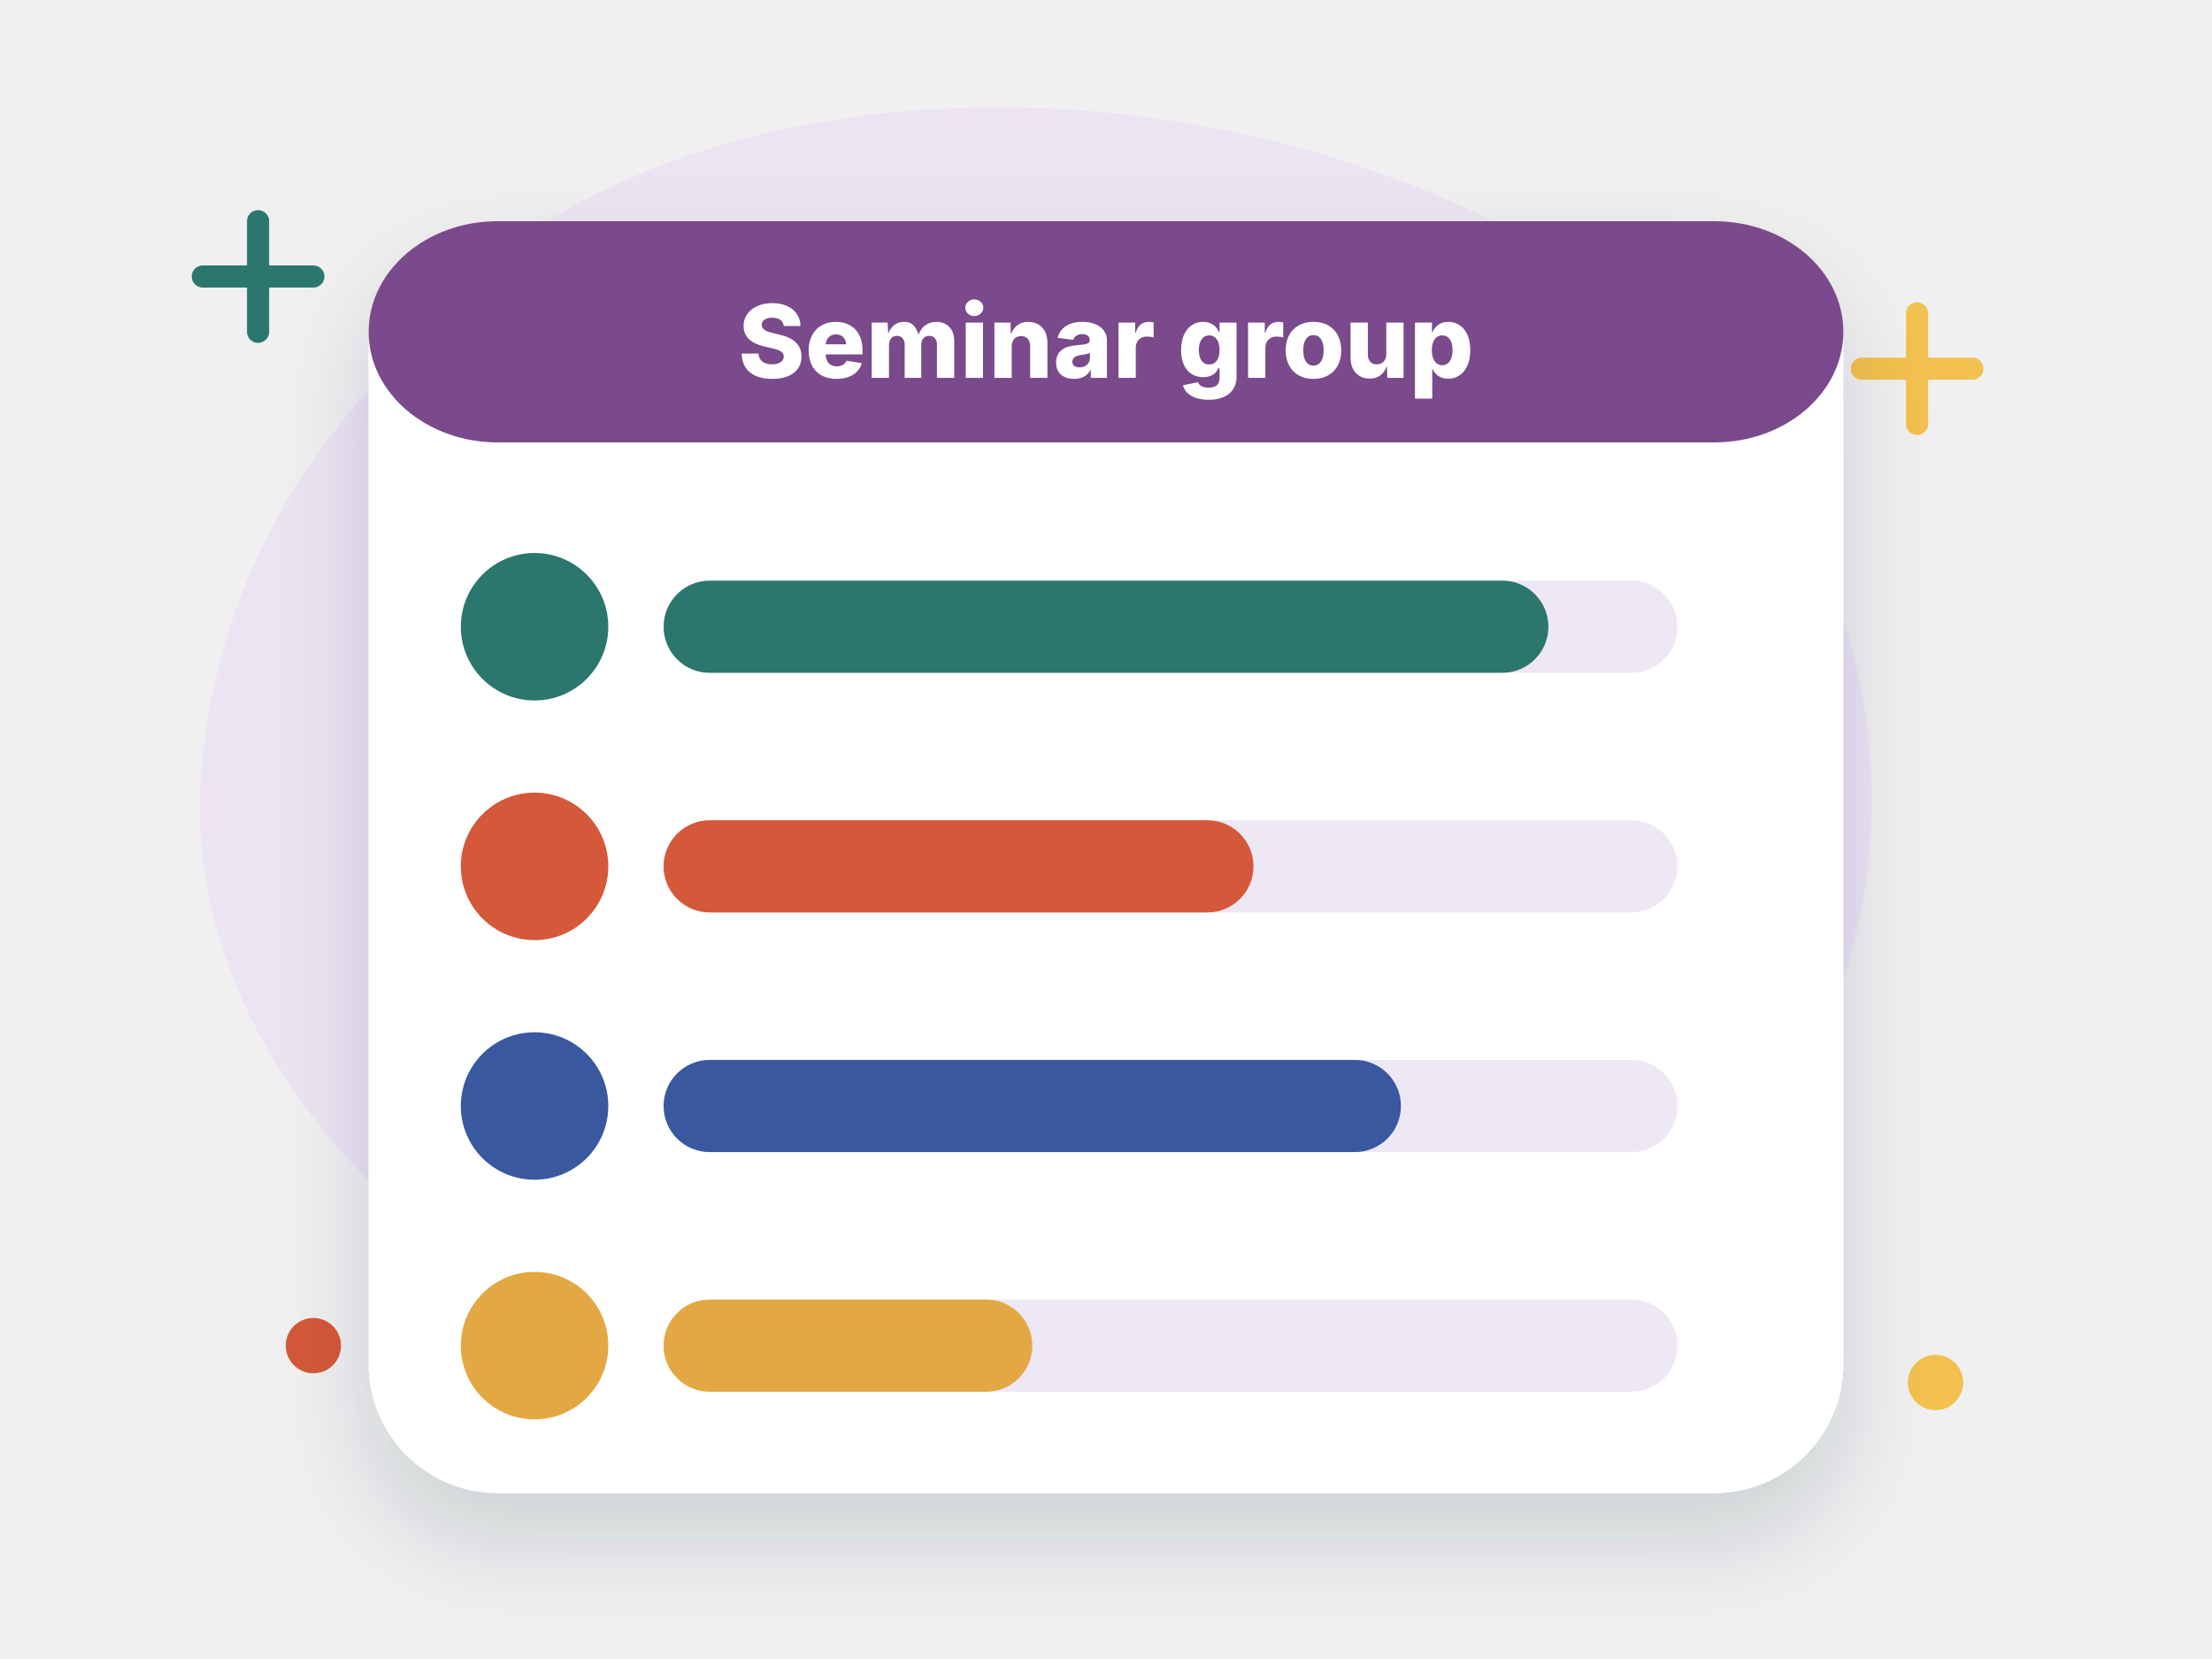
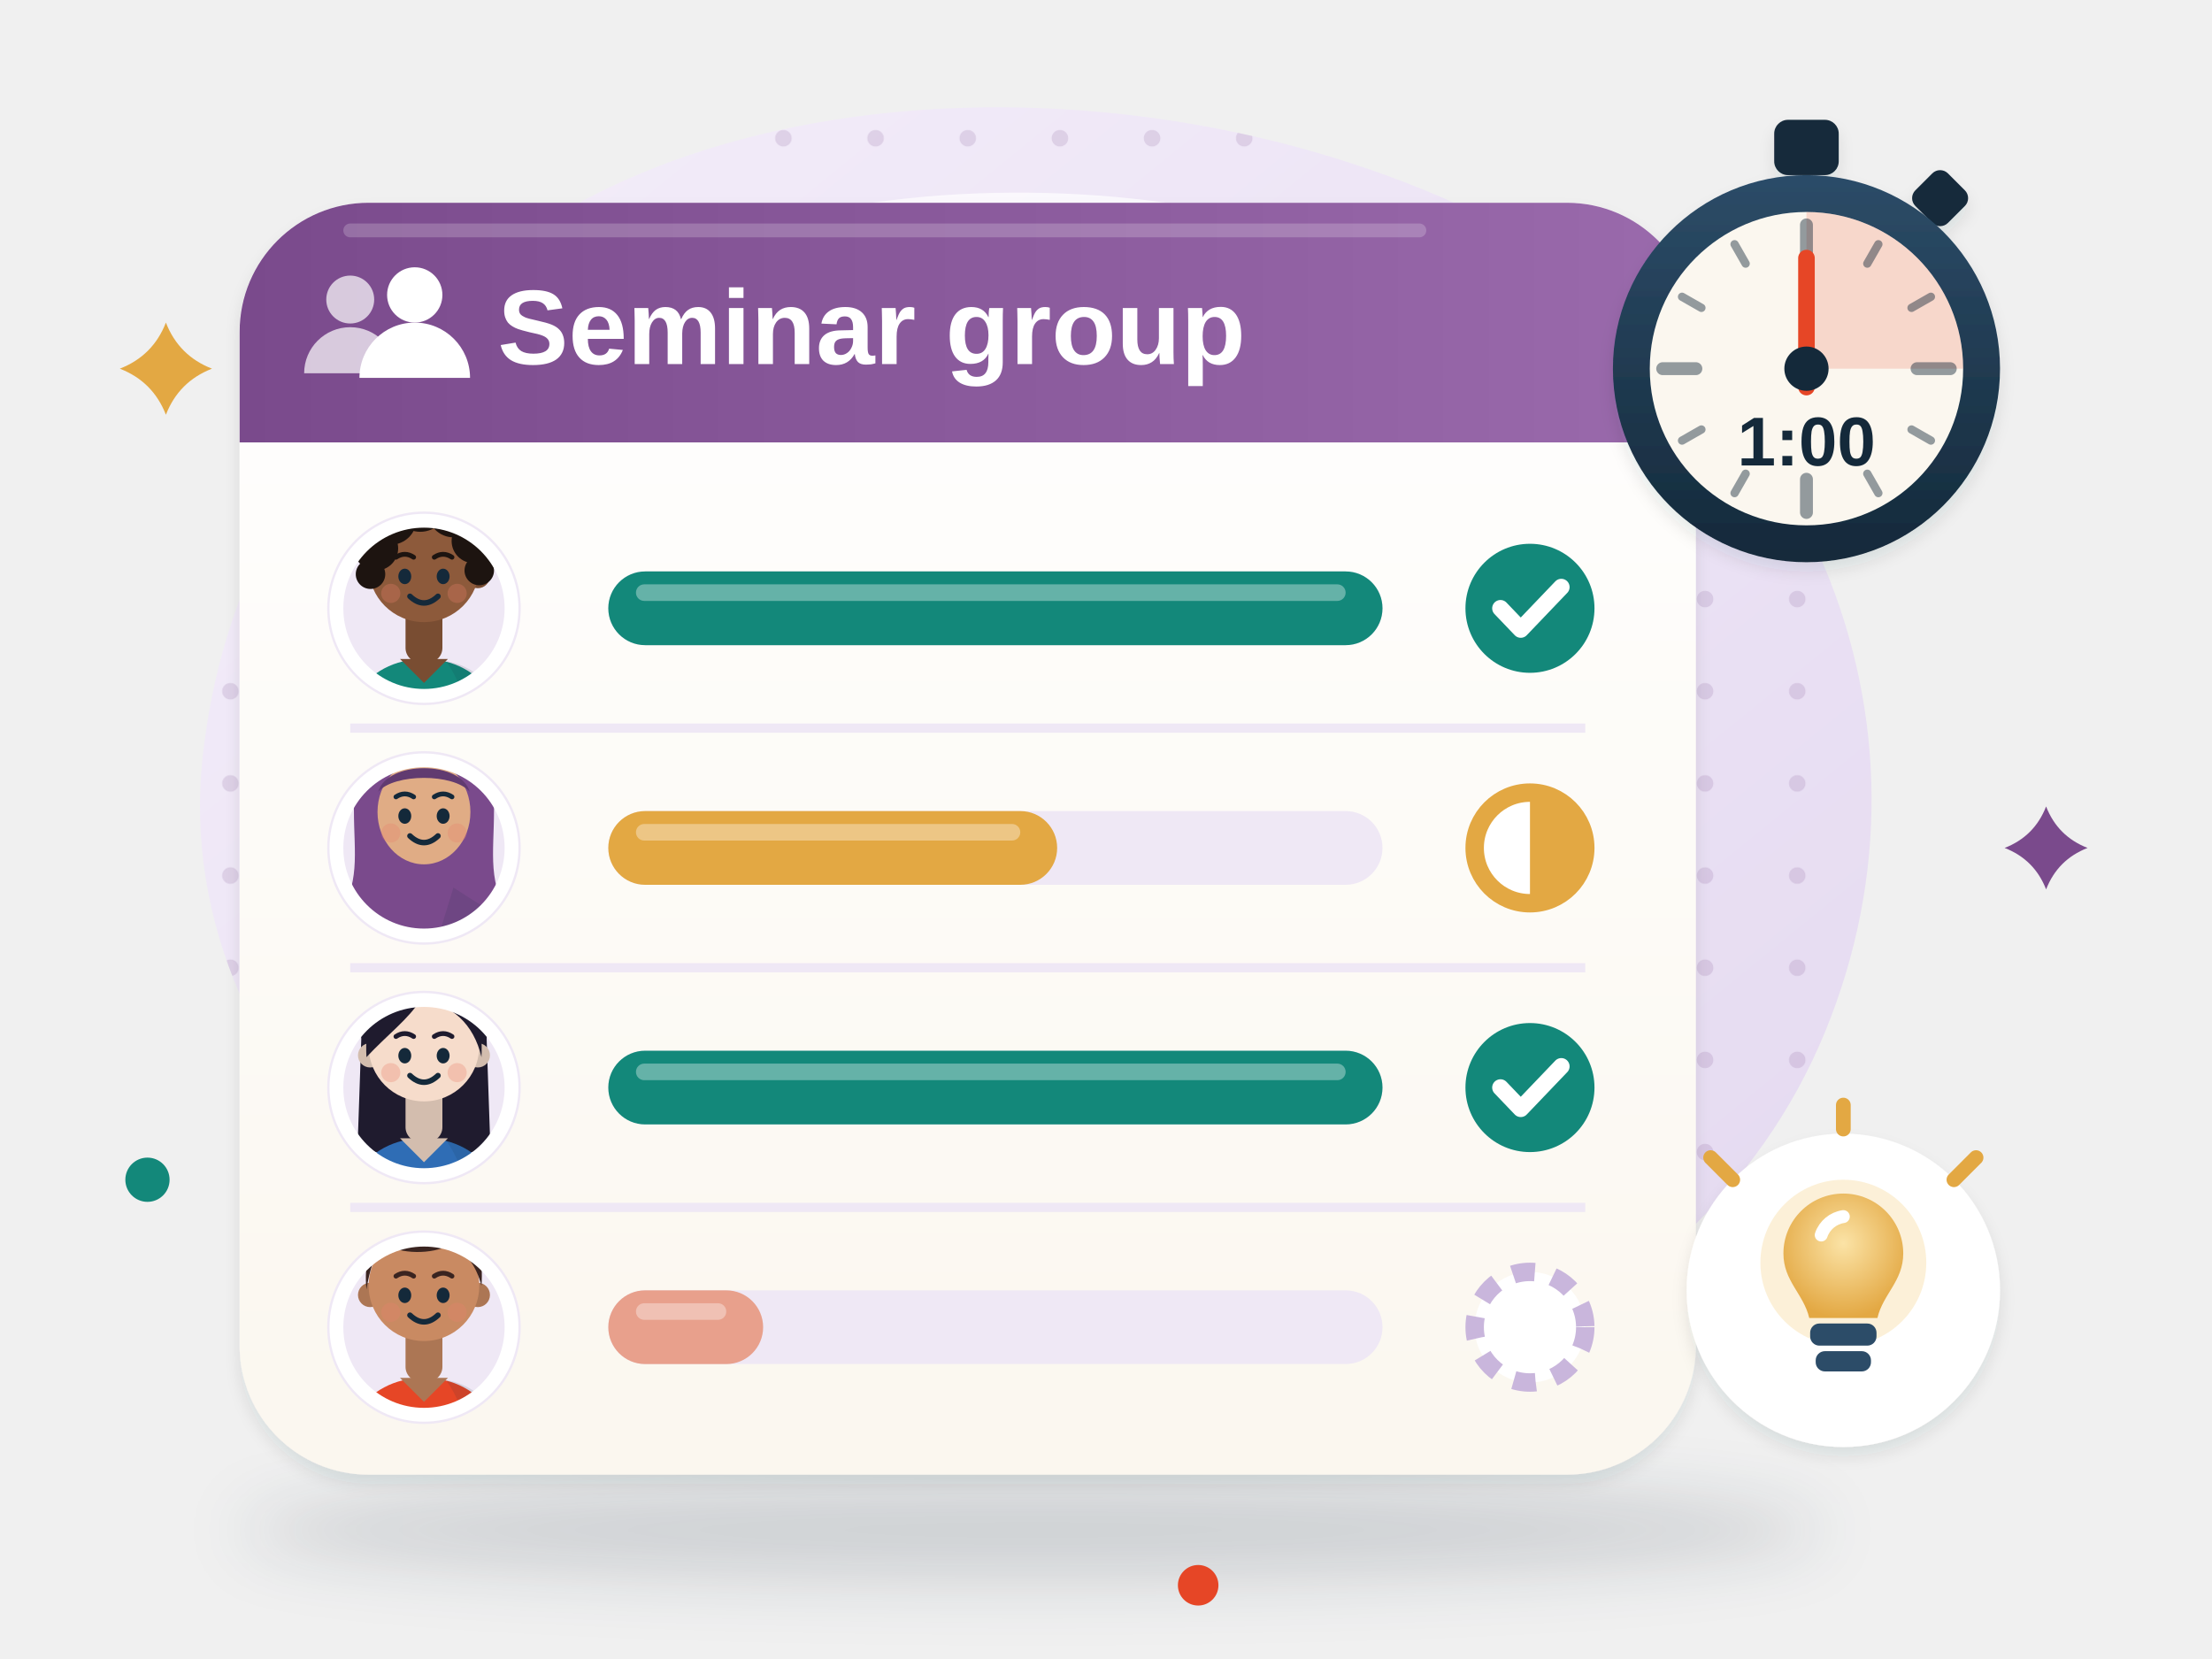
- <svg xmlns="http://www.w3.org/2000/svg" viewBox="0 0 240 180" fill="none" role="img" aria-label="A group chat with progress bars">
-   <style>.fl{animation:fl 5s ease-in-out infinite;transform-box:fill-box;transform-origin:center}.f2{animation-delay:-1.7s}.f3{animation-delay:-3.3s}
- .tw{animation:tw 2.8s ease-in-out infinite;transform-box:fill-box;transform-origin:center}.t2{animation-delay:-1.4s}.t3{animation-delay:-.7s}
- .sp{animation:sp 12s linear infinite;transform-box:fill-box;transform-origin:center}.pu{animation:pu 2.4s ease-in-out infinite;transform-box:fill-box;transform-origin:center}
- .dr{stroke-dasharray:6 8;animation:dr 1.6s linear infinite}.bl{animation:bl 4s infinite;transform-box:fill-box;transform-origin:center}
- .sw{animation:sw 3s ease-in-out infinite;transform-box:fill-box;transform-origin:bottom center}.wv{animation:wv 2.6s ease-out infinite;opacity:0;transform-box:fill-box;transform-origin:center}.w2{animation-delay:.85s}.w3{animation-delay:1.7s}
- .bar{animation:bar 1.4s ease-in-out infinite;transform-box:fill-box;transform-origin:bottom}.b2{animation-delay:-.4s}.b3{animation-delay:-.8s}.b4{animation-delay:-1.1s}
- .pb{animation:pb 6s ease-in-out infinite;transform-box:fill-box;transform-origin:left}.wr{stroke-dasharray:240;animation:wr 5s ease-in-out infinite}
- @keyframes fl{0%,100%{transform:translateY(0)}50%{transform:translateY(-6px)}}@keyframes tw{0%,100%{opacity:.3;transform:scale(.7)}50%{opacity:1;transform:scale(1.05)}}
- @keyframes sp{to{transform:rotate(360deg)}}@keyframes pu{0%,100%{transform:scale(1)}15%{transform:scale(1.1)}30%{transform:scale(1)}}
- @keyframes dr{to{stroke-dashoffset:-28}}@keyframes bl{0%,92%,100%{transform:scaleY(1)}95%{transform:scaleY(.1)}}@keyframes sw{50%{transform:rotate(5deg)}}
- @keyframes wv{0%{opacity:0;transform:scale(.6)}30%{opacity:.9}100%{opacity:0;transform:scale(1.4)}}@keyframes bar{0%,100%{transform:scaleY(.4)}50%{transform:scaleY(1)}}
- @keyframes pb{0%{transform:scaleX(.08)}60%,100%{transform:scaleX(1)}}@keyframes wr{0%{stroke-dashoffset:240}50%,100%{stroke-dashoffset:0}}
- @media (prefers-reduced-motion:reduce){*{animation:none!important}.wv{opacity:.6}}</style>
+ <svg xmlns="http://www.w3.org/2000/svg" viewBox="0 0 240 180" fill="none" role="img" aria-label="A Seminar group progress card: four students each with a progress bar marked done, started or not yet, a one-minute stopwatch for each update and a light bulb for solving problems together">
+   <style>
+ .fl{animation:fl 5.5s ease-in-out infinite}.f2{animation-delay:-1.8s}.f3{animation-delay:-3.6s}
+ .tw{animation:tw 3s ease-in-out infinite;transform-box:fill-box;transform-origin:center}.t2{animation-delay:-1s}.t3{animation-delay:-2s}
+ .bl{animation:bl 4.6s infinite;transform-box:fill-box;transform-origin:center}.b2{animation-delay:-1.9s}.b3{animation-delay:-3.1s}
+ .sw{animation:sw 3.4s ease-in-out infinite;transform-box:fill-box;transform-origin:bottom center}
+ .wv{animation:wv 2.4s ease-in-out infinite;transform-box:fill-box;transform-origin:20% 90%}
+ .pu{animation:pu 2.6s ease-out infinite;transform-box:fill-box;transform-origin:center}
+ .st{animation:st 3s ease-in-out infinite}.s2{animation-delay:-1.5s}
+ .pb{animation:pb 6s ease-in-out infinite;transform-box:fill-box;transform-origin:left center}.p2{animation-delay:-.6s}.p3{animation-delay:-1.2s}.p4{animation-delay:-1.8s}@keyframes pb{0%{transform:scaleX(.1)}55%,100%{transform:scaleX(1)}}.hn{animation:hn 6s linear infinite;transform-box:view-box;transform-origin:196px 40px}@keyframes hn{0%{transform:rotate(0)}75%,100%{transform:rotate(90deg)}}
+ @keyframes fl{50%{transform:translateY(-4px)}}
+ @keyframes tw{0%,100%{opacity:.35;transform:scale(.65)}50%{opacity:1;transform:scale(1.05)}}
+ @keyframes bl{0%,93%,100%{transform:scaleY(1)}96%{transform:scaleY(.1)}}
+ @keyframes sw{0%,100%{transform:rotate(-2deg)}50%{transform:rotate(2deg)}}
+ @keyframes wv{0%,100%{transform:rotate(0)}50%{transform:rotate(-9deg)}}
+ @keyframes pu{0%{opacity:.7;transform:scale(.6)}100%{opacity:0;transform:scale(1.6)}}
+ @keyframes st{0%{opacity:0;transform:translateY(3px)}40%{opacity:.7}100%{opacity:0;transform:translateY(-7px)}}
+ @media (prefers-reduced-motion: reduce) { * { animation: none !important; } }
+ </style>
  <defs>
-     <filter id="s" x="-30%" y="-30%" width="160%" height="170%">
-       <feDropShadow dx="0" dy="5" stdDeviation="5" flood-color="#14293a" flood-opacity=".16" />
+     <linearGradient id="i3-bg" x1="0" y1="0" x2="1" y2="1">
+       <stop offset="0" stop-color="#f4eefa" />
+       <stop offset="1" stop-color="#e4d9f0" />
+     </linearGradient>
+     <pattern id="i3-dots" width="10" height="10" patternUnits="userSpaceOnUse">
+       <circle cx="5" cy="5" r=".9" fill="#7a4a8c" opacity=".16" />
+     </pattern>
+     <filter id="i3-sh" x="-30%" y="-30%" width="160%" height="170%">
+       <feDropShadow dx="0" dy="4" stdDeviation="4" flood-color="#14293a" flood-opacity=".16" />
+       <feDropShadow dx="0" dy="1" stdDeviation=".8" flood-color="#14293a" flood-opacity=".1" />
    </filter>
-     <linearGradient id="gl" x1="0" y1="0" x2="0" y2="1">
-       <stop offset="0" stop-color="#fff" stop-opacity=".55" />
-       <stop offset="1" stop-color="#fff" stop-opacity="0" />
-     </linearGradient>
+     <filter id="i3-blur" x="-20%" y="-200%" width="140%" height="500%">
+       <feGaussianBlur stdDeviation="3.5" />
+     </filter>
+     <linearGradient id="i3-hd" x1="0" y1="0" x2="1" y2="0">
+       <stop offset="0" stop-color="#7a4a8c" />
+       <stop offset="1" stop-color="#9a6aac" />
+     </linearGradient>
+     <linearGradient id="i3-card" x1="0" y1="0" x2="0" y2="1">
+       <stop offset="0" stop-color="#fff" />
+       <stop offset="1" stop-color="#fbf7ef" />
+     </linearGradient>
+     <linearGradient id="i3-sw" x1="0" y1="0" x2="0" y2="1">
+       <stop offset="0" stop-color="#2c4c68" />
+       <stop offset="1" stop-color="#14293a" />
+     </linearGradient>
+     <radialGradient id="i3-bulb" cx=".5" cy=".4" r=".6">
+       <stop offset="0" stop-color="#fbe3a6" />
+       <stop offset="1" stop-color="#e3a843" />
+     </radialGradient>
+     <clipPath id="i3-av">
+       <circle r="9.5" />
+     </clipPath>
  </defs>
-   <path transform="translate(0 0) scale(1 1)" d="M44 38c22-30 78-34 118-14 34 17 50 54 36 88-14 34-56 50-98 44C54 150 18 118 22 82c2-18 10-32 22-44z" fill="#ece4f3" />
-   <path class="tw" d="M22 30h12m-6-6v12" stroke="#2b776e" stroke-width="2.4" stroke-linecap="round" />
-   <circle class="tw t2" cx="210" cy="150" r="3" fill="#f2c14e" />
-   <path class="tw t3" d="M202 40h12m-6-6v12" stroke="#f2c14e" stroke-width="2.4" stroke-linecap="round" />
-   <circle class="tw" cx="34" cy="146" r="3" fill="#d4583a" />
-   <g class="fl" filter="url(#s)">
-     <rect x="40" y="24" width="160" height="138" rx="14" fill="#fff" />
-   </g>
-   <rect x="40" y="24" width="160" height="24" rx="14" fill="#7a4a8c" />
-   <text x="120" y="41" font-family="Inter, Arial, sans-serif" font-size="11" font-weight="800" fill="#fff" text-anchor="middle">Seminar group</text>
-   <circle cx="58" cy="68" r="8" fill="#2b776e" />
-   <rect x="72" y="63" width="110" height="10" rx="5" fill="#eee7f4" />
-   <rect class="pb" x="72" y="63" width="96" height="10" rx="5" fill="#2b776e" style="animation-delay:-0s" />
-   <circle cx="58" cy="94" r="8" fill="#d4583a" />
-   <rect x="72" y="89" width="110" height="10" rx="5" fill="#eee7f4" />
-   <rect class="pb" x="72" y="89" width="64" height="10" rx="5" fill="#d4583a" style="animation-delay:-1s" />
-   <circle cx="58" cy="120" r="8" fill="#3a58a0" />
-   <rect x="72" y="115" width="110" height="10" rx="5" fill="#eee7f4" />
-   <rect class="pb" x="72" y="115" width="80" height="10" rx="5" fill="#3a58a0" style="animation-delay:-2s" />
-   <circle cx="58" cy="146" r="8" fill="#e3a843" />
-   <rect x="72" y="141" width="110" height="10" rx="5" fill="#eee7f4" />
-   <rect class="pb" x="72" y="141" width="40" height="10" rx="5" fill="#e3a843" style="animation-delay:-3s" />
+   <path d="M44 38c22-30 78-34 118-14 34 17 50 54 36 88-14 34-56 50-98 44C54 150 18 118 22 82c2-18 10-32 22-44z" fill="url(#i3-bg)" />
+   <path d="M44 38c22-30 78-34 118-14 34 17 50 54 36 88-14 34-56 50-98 44C54 150 18 118 22 82c2-18 10-32 22-44z" fill="url(#i3-dots)" />
+   <path d="M52 44c20-24 70-28 104-12" stroke="#fff" stroke-opacity=".7" stroke-width="3" stroke-linecap="round" fill="none" />
+   <ellipse cx="112" cy="166" rx="86" ry="5.5" fill="#14293a" opacity=".16" filter="url(#i3-blur)" />
+   <g filter="url(#i3-sh)">
+     <rect x="26" y="22" width="158" height="138" rx="14" fill="url(#i3-card)" />
+   </g>
+   <path d="M26 48V36a14 14 0 0 1 14-14H170a14 14 0 0 1 14 14V48z" fill="url(#i3-hd)" />
+   <path d="M38 25H154" stroke="#fff" stroke-opacity=".2" stroke-width="1.5" stroke-linecap="round" />
+   <circle cx="38" cy="32.5" r="2.6" fill="#fff" opacity=".7" />
+   <path d="M33 40.5a5 5 0 0 1 10 0z" fill="#fff" opacity=".7" />
+   <circle cx="45" cy="32" r="3" fill="#fff" />
+   <path d="M39 41a6 6 0 0 1 12 0z" fill="#fff" />
+   <text x="54" y="39.5" font-family="'Helvetica Neue', Arial, sans-serif" font-size="11.5" font-weight="800" fill="#fff">Seminar group</text>
+   <g transform="translate(46 66)">
+     <circle r="10.5" fill="#efe8f5" />
+     <g clip-path="url(#i3-av)">
+       <g transform="translate(0 -4.5) scale(0.4)">
+         <path d="M-26 64C-26 39-16 25 0 25C16 25 26 39 26 64z" fill="#13887a" />
+         <path d="M6 25.6C18 27.5 26 40 26 64H13C14 46 12 34 6 25.6z" fill="#14293a" opacity=".12" />
+         <path d="M-15 31C-19 36-21 44-21 52" stroke="#fff" stroke-opacity=".25" stroke-width="2" stroke-linecap="round" fill="none" />
+         <rect x="-5" y="9" width="10" height="17" rx="4" fill="#794d32" />
+         <path d="M-6.5 25L0 31.5L6.5 25z" fill="#794d32" />
+         <circle cx="-14.6" cy="2.5" r="3.3" fill="#794d32" />
+         <circle cx="14.6" cy="2.5" r="3.3" fill="#794d32" />
+         <circle r="15" fill="#8d5a3b" />
+         <circle cx="-13" cy="-5" r="6" fill="#1d1410" />
+         <circle cx="-9" cy="-13" r="7" fill="#1d1410" />
+         <circle cx="-1" cy="-17" r="7.5" fill="#1d1410" />
+         <circle cx="8" cy="-15" r="7" fill="#1d1410" />
+         <circle cx="13.5" cy="-7" r="6" fill="#1d1410" />
+         <circle cx="-14.5" cy="2" r="4" fill="#1d1410" />
+         <circle cx="15" cy="1" r="4" fill="#1d1410" />
+         <path d="M-6-14a3 3 0 0 1 5-1M6-13a3 3 0 0 1 4 2" stroke="#17100c" stroke-width="1.2" fill="none" stroke-linecap="round" />
+         <g class="bl">
+           <ellipse cx="-5.2" cy="2.6" rx="1.75" ry="2.1" fill="#14293a" />
+           <ellipse cx="5.2" cy="2.6" rx="1.75" ry="2.1" fill="#14293a" />
+         </g>
+         <path d="M-7.6-2.6q2.4-1.6 4.8 0M2.8-2.6q2.4-1.6 4.8 0" stroke="#1d1410" stroke-width="1.3" fill="none" stroke-linecap="round" />
+         <circle cx="-9" cy="7.2" r="2.6" fill="#e8806b" opacity=".3" />
+         <circle cx="9" cy="7.2" r="2.6" fill="#e8806b" opacity=".3" />
+         <path d="M-3.8 8q3.8 3.6 7.6 0" stroke="#14293a" stroke-width="1.5" fill="none" stroke-linecap="round" />
+       </g>
+     </g>
+     <circle r="9.5" stroke="#fff" stroke-width="1.5" />
+   </g>
+   <rect x="66" y="62" width="84" height="8" rx="4" fill="#efe8f5" />
+   <g class="pb p1">
+     <rect x="66" y="62" width="84.0" height="8" rx="4" fill="#13887a" />
+     <rect x="69" y="63.4" width="77.0" height="1.8" rx=".9" fill="#fff" opacity=".35" />
+   </g>
+   <circle cx="166" cy="66" r="7" fill="#13887a" />
+   <path d="M162.8 66l2.2 2.3 4.4-4.6" stroke="#fff" stroke-width="1.8" fill="none" stroke-linecap="round" stroke-linejoin="round" />
+   <path d="M38 79H172" stroke="#efe8f5" stroke-width="1" />
+   <g transform="translate(46 92)">
+     <circle r="10.5" fill="#efe8f5" />
+     <g clip-path="url(#i3-av)">
+       <g transform="translate(0 -4.5) scale(0.4)">
+         <path d="M-26 64C-26 39-16 25 0 25C16 25 26 39 26 64z" fill="#e3a843" />
+         <path d="M6 25.6C18 27.5 26 40 26 64H13C14 46 12 34 6 25.6z" fill="#14293a" opacity=".12" />
+         <path d="M-15 31C-19 36-21 44-21 52" stroke="#fff" stroke-opacity=".25" stroke-width="2" stroke-linecap="round" fill="none" />
+         <path d="M-19 1C-20-16-10-23 0-23C10-23 20-16 19 1C19 13 17 21 24 31C14 36-14 36-24 31C-17 21-19 13-19 1z" fill="#7a4a8c" />
+         <path d="M8 22C14 26 19 29 24 31C18 34 10 35 4 35z" fill="#14293a" opacity=".12" />
+         <ellipse cy="1.5" rx="12.6" ry="14.2" fill="#e0ac85" />
+         <path d="M-12.4-4C-10-12.5 10-12.5 12.4-4C8-9-8-9-12.4-4z" fill="#613b70" />
+         <g class="bl b2">
+           <ellipse cx="-5.2" cy="2.6" rx="1.75" ry="2.1" fill="#14293a" />
+           <ellipse cx="5.2" cy="2.6" rx="1.75" ry="2.1" fill="#14293a" />
+         </g>
+         <path d="M-7.6-2.6q2.4-1.6 4.8 0M2.8-2.6q2.4-1.6 4.8 0" stroke="#14293a" stroke-width="1.3" fill="none" stroke-linecap="round" />
+         <circle cx="-9" cy="7.2" r="2.6" fill="#e8806b" opacity=".3" />
+         <circle cx="9" cy="7.2" r="2.6" fill="#e8806b" opacity=".3" />
+         <path d="M-3.8 8q3.8 3.6 7.6 0" stroke="#14293a" stroke-width="1.5" fill="none" stroke-linecap="round" />
+       </g>
+     </g>
+     <circle r="9.5" stroke="#fff" stroke-width="1.5" />
+   </g>
+   <rect x="66" y="88" width="84" height="8" rx="4" fill="#efe8f5" />
+   <g class="pb p2">
+     <rect x="66" y="88" width="48.7" height="8" rx="4" fill="#e3a843" />
+     <rect x="69" y="89.4" width="41.7" height="1.8" rx=".9" fill="#fff" opacity=".35" />
+   </g>
+   <circle cx="166" cy="92" r="6" fill="#fff" stroke="#e3a843" stroke-width="2" />
+   <path d="M166 86a6 6 0 0 1 0 12z" fill="#e3a843" />
+   <path d="M38 105H172" stroke="#efe8f5" stroke-width="1" />
+   <g transform="translate(46 118)">
+     <circle r="10.5" fill="#efe8f5" />
+     <g clip-path="url(#i3-av)">
+       <g transform="translate(0 -4.5) scale(0.4)">
+         <path d="M-17 -2C-19 -18-9-22 0-22C9-22 19-18 17-2L18 27C11 31-11 31-18 27z" fill="#1f1b2e" />
+         <path d="M-26 64C-26 39-16 25 0 25C16 25 26 39 26 64z" fill="#2f6db5" />
+         <path d="M6 25.6C18 27.5 26 40 26 64H13C14 46 12 34 6 25.6z" fill="#14293a" opacity=".12" />
+         <path d="M-15 31C-19 36-21 44-21 52" stroke="#fff" stroke-opacity=".25" stroke-width="2" stroke-linecap="round" fill="none" />
+         <rect x="-5" y="9" width="10" height="17" rx="4" fill="#d3bdae" />
+         <path d="M-6.5 25L0 31.5L6.5 25z" fill="#d3bdae" />
+         <circle cx="-14.6" cy="2.5" r="3.3" fill="#d3bdae" />
+         <circle cx="14.6" cy="2.5" r="3.3" fill="#d3bdae" />
+         <circle r="15" fill="#f6dccb" />
+         <path d="M-15.6 3C-16.5-13-8-20 0-20C9-20 16.4-13 15.6 3C13.5-6 7.5-11.5-1-12.5C-4-7.5-10-3-15.6 3z" fill="#1f1b2e" />
+         <g class="bl b3">
+           <ellipse cx="-5.2" cy="2.6" rx="1.75" ry="2.1" fill="#14293a" />
+           <ellipse cx="5.2" cy="2.6" rx="1.75" ry="2.1" fill="#14293a" />
+         </g>
+         <path d="M-7.6-2.6q2.4-1.6 4.8 0M2.8-2.6q2.4-1.6 4.8 0" stroke="#1f1b2e" stroke-width="1.3" fill="none" stroke-linecap="round" />
+         <circle cx="-9" cy="7.2" r="2.6" fill="#e8806b" opacity=".3" />
+         <circle cx="9" cy="7.2" r="2.6" fill="#e8806b" opacity=".3" />
+         <path d="M-3.8 8q3.8 3.6 7.6 0" stroke="#14293a" stroke-width="1.5" fill="none" stroke-linecap="round" />
+       </g>
+     </g>
+     <circle r="9.5" stroke="#fff" stroke-width="1.5" />
+   </g>
+   <rect x="66" y="114" width="84" height="8" rx="4" fill="#efe8f5" />
+   <g class="pb p3">
+     <rect x="66" y="114" width="84.0" height="8" rx="4" fill="#13887a" />
+     <rect x="69" y="115.4" width="77.0" height="1.8" rx=".9" fill="#fff" opacity=".35" />
+   </g>
+   <circle cx="166" cy="118" r="7" fill="#13887a" />
+   <path d="M162.8 118l2.2 2.3 4.4-4.6" stroke="#fff" stroke-width="1.8" fill="none" stroke-linecap="round" stroke-linejoin="round" />
+   <path d="M38 131H172" stroke="#efe8f5" stroke-width="1" />
+   <g transform="translate(46 144)">
+     <circle r="10.5" fill="#efe8f5" />
+     <g clip-path="url(#i3-av)">
+       <g transform="translate(0 -4.5) scale(0.4)">
+         <path d="M-26 64C-26 39-16 25 0 25C16 25 26 39 26 64z" fill="#e64626" />
+         <path d="M6 25.6C18 27.5 26 40 26 64H13C14 46 12 34 6 25.6z" fill="#14293a" opacity=".12" />
+         <path d="M-15 31C-19 36-21 44-21 52" stroke="#fff" stroke-opacity=".25" stroke-width="2" stroke-linecap="round" fill="none" />
+         <rect x="-5" y="9" width="10" height="17" rx="4" fill="#ac7654" />
+         <path d="M-6.5 25L0 31.5L6.5 25z" fill="#ac7654" />
+         <circle cx="-14.6" cy="2.5" r="3.3" fill="#ac7654" />
+         <circle cx="14.6" cy="2.5" r="3.3" fill="#ac7654" />
+         <circle r="15" fill="#c98a62" />
+         <path d="M-15.6 1C-17-13-9-20.6 .5-20.6C10-20.6 16.6-14 15.6 0C14-6 11-9.5 7-11C2-8.5-6-8.4-11.5-11.5C-13.5-8-14.8-4-15.6 1z" fill="#3a2420" />
+         <g class="bl">
+           <ellipse cx="-5.2" cy="2.6" rx="1.75" ry="2.1" fill="#14293a" />
+           <ellipse cx="5.2" cy="2.6" rx="1.75" ry="2.1" fill="#14293a" />
+         </g>
+         <path d="M-7.6-2.6q2.4-1.6 4.8 0M2.8-2.6q2.4-1.6 4.8 0" stroke="#3a2420" stroke-width="1.3" fill="none" stroke-linecap="round" />
+         <circle cx="-9" cy="7.2" r="2.6" fill="#e8806b" opacity=".3" />
+         <circle cx="9" cy="7.2" r="2.6" fill="#e8806b" opacity=".3" />
+         <path d="M-3.8 8q3.8 3.6 7.6 0" stroke="#14293a" stroke-width="1.5" fill="none" stroke-linecap="round" />
+       </g>
+     </g>
+     <circle r="9.5" stroke="#fff" stroke-width="1.5" />
+   </g>
+   <rect x="66" y="140" width="84" height="8" rx="4" fill="#efe8f5" />
+   <g class="pb p4">
+     <rect x="66" y="140" width="16.8" height="8" rx="4" fill="#e8a08c" />
+     <rect x="69" y="141.4" width="9.8" height="1.8" rx=".9" fill="#fff" opacity=".35" />
+   </g>
+   <circle cx="166" cy="144" r="6" fill="#fff" stroke="#c9b6dc" stroke-width="2" stroke-dasharray="2.4 2" />
+   <g filter="url(#i3-sh)">
+     <rect x="192.5" y="13" width="7" height="6" rx="1.5" fill="#14293a" />
+     <rect x="208" y="19" width="5" height="5" rx="1.2" fill="#14293a" transform="rotate(45 210.5 21.5)" />
+     <circle cx="196" cy="40" r="21" fill="url(#i3-sw)" />
+   </g>
+   <circle cx="196" cy="40" r="17" fill="#fbf7ef" />
+   <path d="M196 23A17 17 0 0 1 213 40L196 40z" fill="#e64626" opacity=".18" />
+   <path d="M196.0 28.0L196.0 24.4" stroke="#14293a" stroke-opacity=".45" stroke-width="1.4" stroke-linecap="round" />
+   <path d="M202.6 28.6L203.8 26.5" stroke="#14293a" stroke-opacity=".45" stroke-width="0.9" stroke-linecap="round" />
+   <path d="M207.4 33.4L209.5 32.2" stroke="#14293a" stroke-opacity=".45" stroke-width="0.9" stroke-linecap="round" />
+   <path d="M208.0 40.0L211.6 40.0" stroke="#14293a" stroke-opacity=".45" stroke-width="1.4" stroke-linecap="round" />
+   <path d="M207.4 46.6L209.5 47.8" stroke="#14293a" stroke-opacity=".45" stroke-width="0.9" stroke-linecap="round" />
+   <path d="M202.6 51.4L203.8 53.5" stroke="#14293a" stroke-opacity=".45" stroke-width="0.9" stroke-linecap="round" />
+   <path d="M196.0 52.0L196.0 55.6" stroke="#14293a" stroke-opacity=".45" stroke-width="1.4" stroke-linecap="round" />
+   <path d="M189.4 51.4L188.2 53.5" stroke="#14293a" stroke-opacity=".45" stroke-width="0.9" stroke-linecap="round" />
+   <path d="M184.6 46.6L182.5 47.8" stroke="#14293a" stroke-opacity=".45" stroke-width="0.9" stroke-linecap="round" />
+   <path d="M184.0 40.0L180.4 40.0" stroke="#14293a" stroke-opacity=".45" stroke-width="1.4" stroke-linecap="round" />
+   <path d="M184.6 33.4L182.5 32.2" stroke="#14293a" stroke-opacity=".45" stroke-width="0.9" stroke-linecap="round" />
+   <path d="M189.4 28.6L188.2 26.5" stroke="#14293a" stroke-opacity=".45" stroke-width="0.9" stroke-linecap="round" />
+   <text x="196" y="50.5" font-family="'Helvetica Neue', Arial, sans-serif" font-size="7.5" font-weight="800" fill="#14293a" text-anchor="middle">1:00</text>
+   <path class="hn" d="M196 42V28" stroke="#e64626" stroke-width="1.8" stroke-linecap="round" />
+   <circle cx="196" cy="40" r="2.4" fill="#14293a" />
+   <g class="fl f2">
+     <g filter="url(#i3-sh)">
+       <circle cx="200" cy="140" r="17" fill="#fff" />
+     </g>
+     <circle cx="200" cy="137" r="9" fill="#f6d58e" opacity=".35" />
+     <path d="M193.5 136a6.5 6.5 0 1 1 13 0c0 3-2.2 4.4-2.8 7h-7.4c-.6-2.6-2.8-4-2.8-7z" fill="url(#i3-bulb)" />
+     <rect x="196.4" y="143.6" width="7.2" height="2.4" rx="1" fill="#2c4c68" />
+     <rect x="197" y="146.6" width="6" height="2.2" rx="1" fill="#2c4c68" />
+     <path d="M197.6 134a3 3 0 0 1 2.4-2" stroke="#fff" stroke-width="1.4" stroke-linecap="round" />
+     <path d="M188 128l-2.4-2.4M212 128l2.4-2.4M200 122.5v-2.6" stroke="#e3a843" stroke-width="1.6" stroke-linecap="round" />
+   </g>
+   <path class="tw t2" d="M18 35Q19.4 38.6 23 40Q19.4 41.4 18 45Q16.6 41.4 13 40Q16.6 38.6 18 35z" fill="#e3a843" />
+   <path class="tw t3" d="M222 87.5Q223.26 90.74 226.5 92Q223.26 93.26 222 96.5Q220.74 93.26 217.5 92Q220.74 90.74 222 87.5z" fill="#7a4a8c" />
+   <circle class="tw" cx="16" cy="128" r="2.4" fill="#13887a" />
+   <circle class="tw t2" cx="130" cy="172" r="2.2" fill="#e64626" />
</svg>
